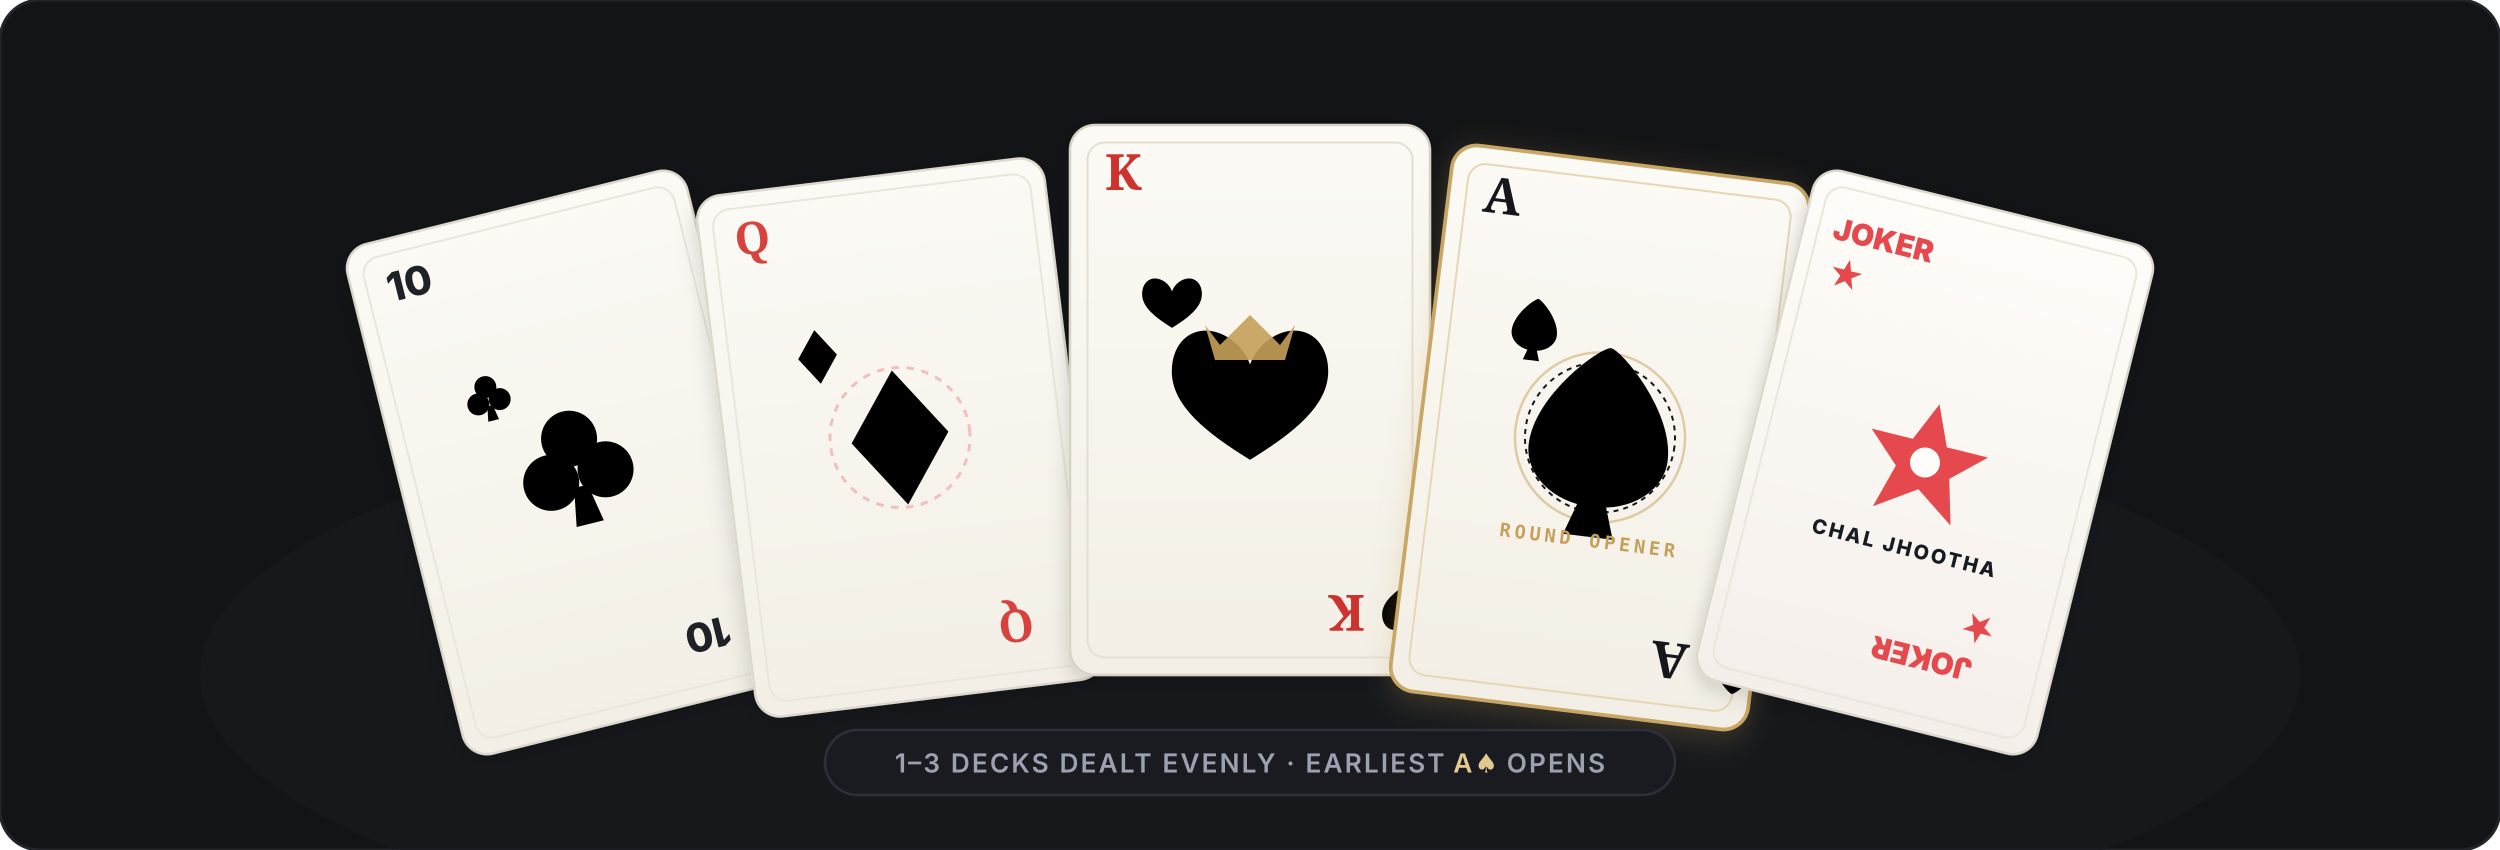
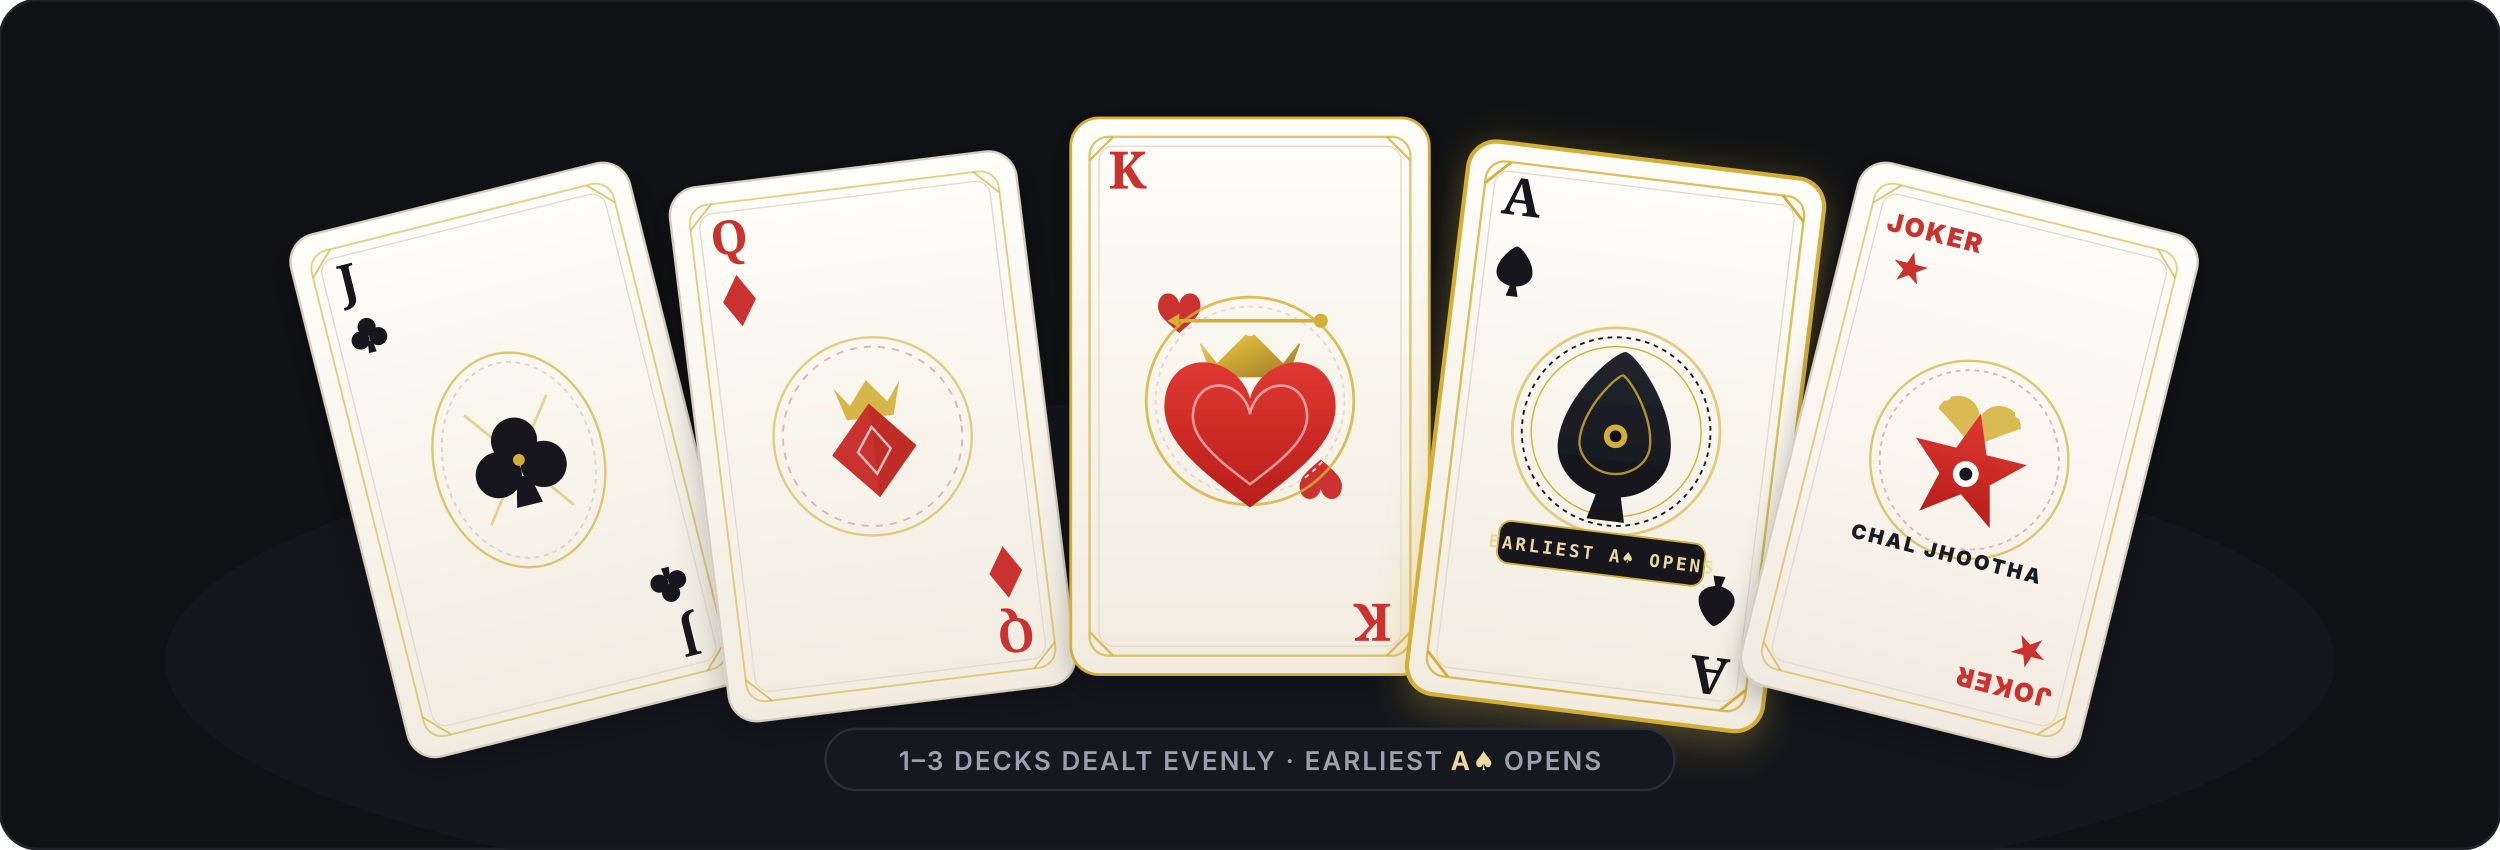
- <svg xmlns="http://www.w3.org/2000/svg" viewBox="0 0 1000 340" width="1000" height="340">
+ <svg xmlns="http://www.w3.org/2000/svg" viewBox="0 0 1060 360" width="1060" height="360">
  <defs>
-     <linearGradient id="cardIvory" x1="0%" y1="0%" x2="0%" y2="100%">
-       <stop offset="0%" stop-color="#FCFAF5" />
-       <stop offset="100%" stop-color="#F3EFE6" />
+     <linearGradient id="ivoryCard" x1="0%" y1="0%" x2="0%" y2="100%">
+       <stop offset="0%" stop-color="#FFFEFA" />
+       <stop offset="40%" stop-color="#F9F6EE" />
+       <stop offset="100%" stop-color="#F2ECE0" />
    </linearGradient>
-     <linearGradient id="cardJoker" x1="0%" y1="0%" x2="0%" y2="100%">
+     <linearGradient id="jokerCard" x1="0%" y1="0%" x2="0%" y2="100%">
      <stop offset="0%" stop-color="#FFFDF9" />
-       <stop offset="100%" stop-color="#F5EFEB" />
+       <stop offset="50%" stop-color="#FAF5EE" />
+       <stop offset="100%" stop-color="#F2EAE0" />
    </linearGradient>
-     <filter id="cardShadow" x="-15%" y="-10%" width="135%" height="135%">
-       <feDropShadow dx="0" dy="12" stdDeviation="14" flood-color="#000000" flood-opacity="0.32" />
-       <feDropShadow dx="0" dy="2" stdDeviation="4" flood-color="#000000" flood-opacity="0.18" />
+     <linearGradient id="goldFoil" x1="0%" y1="0%" x2="100%" y2="100%">
+       <stop offset="0%" stop-color="#EED8A1" />
+       <stop offset="40%" stop-color="#D4AF37" />
+       <stop offset="100%" stop-color="#9C7726" />
+     </linearGradient>
+     <linearGradient id="redGrad" x1="0%" y1="0%" x2="0%" y2="100%">
+       <stop offset="0%" stop-color="#E03833" />
+       <stop offset="100%" stop-color="#B81E1A" />
+     </linearGradient>
+     <linearGradient id="blackGrad" x1="0%" y1="0%" x2="0%" y2="100%">
+       <stop offset="0%" stop-color="#22252E" />
+       <stop offset="100%" stop-color="#121318" />
+     </linearGradient>
+     <filter id="softCardShadow" x="-20%" y="-15%" width="140%" height="140%">
+       <feDropShadow dx="0" dy="16" stdDeviation="16" flood-color="#000000" flood-opacity="0.45" />
+       <feDropShadow dx="0" dy="4" stdDeviation="6" flood-color="#000000" flood-opacity="0.25" />
    </filter>
-     <filter id="heroShadow" x="-20%" y="-15%" width="145%" height="145%">
-       <feDropShadow dx="0" dy="16" stdDeviation="20" flood-color="#000000" flood-opacity="0.4" />
-       <feDropShadow dx="0" dy="3" stdDeviation="6" flood-color="#C5A059" flood-opacity="0.25" />
+     <filter id="aceGlowShadow" x="-25%" y="-20%" width="150%" height="150%">
+       <feDropShadow dx="0" dy="20" stdDeviation="22" flood-color="#000000" flood-opacity="0.55" />
+       <feDropShadow dx="0" dy="4" stdDeviation="8" flood-color="#D4AF37" flood-opacity="0.35" />
    </filter>
-     <g id="spade">
-       <path d="M 0,-18 C -2,-18 -14,-7 -14,3 C -14,9 -8,14 0,14 C 8,14 14,9 14,3 C 14,-7 2,-18 0,-18 Z M -2,11 L -5,20 L 5,20 L 2,11 Z" fill="currentColor" />
+   </defs>
+   <rect width="1060" height="360" rx="16" fill="#101114" stroke="#1F2128" stroke-width="1.2" />
+   <ellipse cx="530" cy="280" rx="460" ry="110" fill="#161820" opacity="0.7" />
+   <g transform="translate(220, 195) rotate(-14)" filter="url(#softCardShadow)">
+     <rect x="-74" y="-114" width="148" height="228" rx="12" fill="url(#ivoryCard)" stroke="#D6CFBF" stroke-width="1" />
+     <rect x="-66" y="-106" width="132" height="212" rx="8" fill="none" stroke="#D4AF37" stroke-width="0.8" opacity="0.6" />
+     <rect x="-62" y="-102" width="124" height="204" rx="6" fill="none" stroke="#E2DCCE" stroke-width="0.6" />
+     <path d="M-66,-96 L-56,-106 M66,-96 L56,-106 M-66,96 L-56,106 M66,96 L56,106" stroke="#D4AF37" stroke-width="0.8" opacity="0.7" />
+     <text x="-56" y="-84" font-family="'Georgia', serif" font-size="20" font-weight="bold" fill="#16181F">J</text>
+     <g transform="translate(-49, -67) scale(0.55)" fill="#16181F">
+       <circle cx="0" cy="-6" r="7" />
+       <circle cx="-7" cy="3" r="7" />
+       <circle cx="7" cy="3" r="7" />
+       <path d="M -2,5 L -3,14 L 3,14 L 2,5 Z" />
    </g>
-     <g id="heart">
-       <path d="M 0,-6 C -2,-12 -8,-16 -13,-16 C -19,-16 -23,-11 -23,-4 C -23,6 -13,14 0,22 C 13,14 23,6 23,-4 C 23,-11 19,-16 13,-16 C 8,-16 2,-12 0,-6 Z" fill="currentColor" transform="scale(0.8)" />
+     <g transform="rotate(180)">
+       <text x="-56" y="-84" font-family="'Georgia', serif" font-size="20" font-weight="bold" fill="#16181F">J</text>
+       <g transform="translate(-49, -67) scale(0.55)" fill="#16181F">
+         <circle cx="0" cy="-6" r="7" />
+         <circle cx="-7" cy="3" r="7" />
+         <circle cx="7" cy="3" r="7" />
+         <path d="M -2,5 L -3,14 L 3,14 L 2,5 Z" />
+       </g>
    </g>
-     <g id="diamond">
-       <path d="M 0,-18 L 13,0 L 0,18 L -13,0 Z" fill="currentColor" />
-     </g>
-     <g id="club">
-       <circle cx="0" cy="-7" r="8" fill="currentColor" />
-       <circle cx="-8" cy="4" r="8" fill="currentColor" />
-       <circle cx="8" cy="4" r="8" fill="currentColor" />
-       <path d="M -2,7 L -4,18 L 4,18 L 2,7 Z" fill="currentColor" />
-     </g>
-   </defs>
-   <rect width="1000" height="340" rx="16" fill="#131417" stroke="#22242A" stroke-width="1.2" />
-   <ellipse cx="500" cy="270" rx="420" ry="120" fill="#181A20" opacity="0.6" />
-   <g transform="translate(230, 185) rotate(-14)" filter="url(#cardShadow)">
-     <rect x="-70" y="-105" width="140" height="210" rx="10" fill="url(#cardIvory)" stroke="#DDD8CD" stroke-width="1" />
-     <rect x="-64" y="-99" width="128" height="198" rx="7" fill="none" stroke="#EAE6DC" stroke-width="0.8" />
-     <g fill="#1F2128" font-family="-apple-system, BlinkMacSystemFont, 'Inter', sans-serif">
-       <text x="-56" y="-80" font-size="16" font-weight="800">10</text>
-       <use href="#club" x="-50" y="-62" transform="scale(0.55)" />
-       <text x="56" y="86" font-size="16" font-weight="800" transform="rotate(180 50 80)">10</text>
-       <use href="#club" x="50" y="62" transform="rotate(180 50 62) scale(0.55)" />
-     </g>
-     <g fill="#1F2128" transform="translate(0, 0)">
-       <use href="#club" transform="scale(1.4)" />
+     <g transform="translate(0, 0)">
+       <ellipse cx="0" cy="0" rx="36" ry="46" fill="none" stroke="#D4AF37" stroke-width="1" opacity="0.7" />
+       <ellipse cx="0" cy="0" rx="32" ry="42" fill="none" stroke="#DCD6C8" stroke-width="0.8" stroke-dasharray="2,2" />
+       <path d="M-18,-24 L18,24 M18,-24 L-18,24" stroke="#D4AF37" stroke-width="1.2" opacity="0.5" />
+       <g transform="scale(1.4)" fill="#16181F">
+         <circle cx="0" cy="-6" r="7" />
+         <circle cx="-7" cy="3" r="7" />
+         <circle cx="7" cy="3" r="7" />
+         <path d="M -2,5 L -4,14 L 4,14 L 2,5 Z" />
+       </g>
+       <circle cx="0" cy="0" r="2.5" fill="#D4AF37" />
    </g>
  </g>
-   <g transform="translate(360, 175) rotate(-7)" filter="url(#cardShadow)">
-     <rect x="-70" y="-105" width="140" height="210" rx="10" fill="url(#cardIvory)" stroke="#DDD8CD" stroke-width="1" />
-     <rect x="-64" y="-99" width="128" height="198" rx="7" fill="none" stroke="#EAE6DC" stroke-width="0.8" />
-     <g fill="#D8433E" font-family="'Georgia', serif">
-       <text x="-56" y="-80" font-size="18" font-weight="bold">Q</text>
-       <use href="#diamond" x="-48" y="-60" transform="scale(0.6)" />
-       <text x="56" y="86" font-size="18" font-weight="bold" transform="rotate(180 50 80)">Q</text>
-       <use href="#diamond" x="48" y="60" transform="rotate(180 48 60) scale(0.6)" />
+   <g transform="translate(370, 185) rotate(-7)" filter="url(#softCardShadow)">
+     <rect x="-74" y="-114" width="148" height="228" rx="12" fill="url(#ivoryCard)" stroke="#D6CFBF" stroke-width="1" />
+     <rect x="-66" y="-106" width="132" height="212" rx="8" fill="none" stroke="#D4AF37" stroke-width="0.8" opacity="0.6" />
+     <rect x="-62" y="-102" width="124" height="204" rx="6" fill="none" stroke="#E2DCCE" stroke-width="0.6" />
+     <path d="M-66,-96 L-56,-106 M66,-96 L56,-106 M-66,96 L-56,106 M66,96 L56,106" stroke="#D4AF37" stroke-width="0.8" opacity="0.7" />
+     <text x="-58" y="-84" font-family="'Georgia', serif" font-size="20" font-weight="bold" fill="#C9322E">Q</text>
+     <path d="M-49,-75 L-42,-64 L-49,-53 L-56,-64 Z" fill="#C9322E" />
+     <g transform="rotate(180)">
+       <text x="-58" y="-84" font-family="'Georgia', serif" font-size="20" font-weight="bold" fill="#C9322E">Q</text>
+       <path d="M-49,-75 L-42,-64 L-49,-53 L-56,-64 Z" fill="#C9322E" />
    </g>
-     <g fill="#D8433E" transform="translate(0, 0)">
-       <use href="#diamond" transform="scale(1.5)" />
-       <circle cx="0" cy="0" r="28" fill="none" stroke="#F0C0BE" stroke-width="1.2" stroke-dasharray="3,3" />
+     <g transform="translate(0, 0)">
+       <circle cx="0" cy="0" r="42" fill="none" stroke="#D4AF37" stroke-width="1" opacity="0.6" />
+       <circle cx="0" cy="0" r="38" fill="none" stroke="#E5B2B0" stroke-width="0.8" stroke-dasharray="3,3" />
+       <path d="M -14,-22 L -8,-14 L 0,-24 L 8,-14 L 14,-22 L 10,-8 L -10,-8 Z" fill="#D4AF37" opacity="0.9" />
+       <path d="M 0,-14 L 18,6 L 0,26 L -18,6 Z" fill="#C9322E" />
+       <path d="M 0,-14 L 0,26 L 18,6 Z" fill="#A8201C" opacity="0.3" />
+       <path d="M 0,-4 L 7,6 L 0,16 L -7,6 Z" fill="none" stroke="#F5C2C0" stroke-width="1" />
    </g>
  </g>
-   <g transform="translate(500, 160)" filter="url(#cardShadow)">
-     <rect x="-72" y="-110" width="144" height="220" rx="10" fill="url(#cardIvory)" stroke="#D8D2C5" stroke-width="1" />
-     <rect x="-65" y="-103" width="130" height="206" rx="7" fill="none" stroke="#E5DFD3" stroke-width="0.8" />
-     <g fill="#CC332D" font-family="'Georgia', serif">
-       <text x="-58" y="-84" font-size="20" font-weight="bold">K</text>
-       <use href="#heart" x="-48" y="-62" transform="scale(0.65)" />
-       <text x="58" y="90" font-size="20" font-weight="bold" transform="rotate(180 52 84)">K</text>
-       <use href="#heart" x="48" y="62" transform="rotate(180 48 62) scale(0.65)" />
+   <g transform="translate(530, 168)" filter="url(#softCardShadow)">
+     <rect x="-76" y="-118" width="152" height="236" rx="12" fill="url(#ivoryCard)" stroke="#D4AF37" stroke-width="1.2" />
+     <rect x="-68" y="-110" width="136" height="220" rx="8" fill="none" stroke="#D4AF37" stroke-width="1" opacity="0.7" />
+     <rect x="-64" y="-106" width="128" height="212" rx="6" fill="none" stroke="#E2DCCE" stroke-width="0.6" />
+     <path d="M-68,-100 L-58,-110 M68,-100 L58,-110 M-68,100 L-58,110 M68,100 L58,110" stroke="#D4AF37" stroke-width="1" opacity="0.8" />
+     <text x="-60" y="-88" font-family="'Georgia', serif" font-size="22" font-weight="bold" fill="#C9322E">K</text>
+     <path d="M -50,-74 C -51,-78 -54,-81 -58,-81 C -62,-81 -65,-77 -65,-72 C -65,-65 -58,-60 -50,-53 C -42,-60 -35,-65 -35,-72 C -35,-77 -38,-81 -42,-81 C -46,-81 -49,-78 -50,-74 Z" fill="#C9322E" transform="translate(0, 5) scale(0.6)" />
+     <g transform="rotate(180)">
+       <text x="-60" y="-88" font-family="'Georgia', serif" font-size="22" font-weight="bold" fill="#C9322E">K</text>
+       <path d="M -50,-74 C -51,-78 -54,-81 -58,-81 C -62,-81 -65,-77 -65,-72 C -65,-65 -58,-60 -50,-53 C -42,-60 -35,-65 -35,-72 C -35,-77 -38,-81 -42,-81 C -46,-81 -49,-78 -50,-74 Z" fill="#C9322E" transform="translate(0, 5) scale(0.6)" />
    </g>
-     <g fill="#CC332D" transform="translate(0, -6)">
-       <use href="#heart" transform="scale(1.7)" />
-       <path d="M-18,-24 L-12,-16 L0,-28 L12,-16 L18,-24 L14,-10 L-14,-10 Z" fill="#C5A059" opacity="0.9" />
+     <g transform="translate(0, -4)">
+       <circle cx="0" cy="6" r="44" fill="none" stroke="#D4AF37" stroke-width="1.2" opacity="0.8" />
+       <circle cx="0" cy="6" r="40" fill="none" stroke="#E2DCCE" stroke-width="0.8" stroke-dasharray="2,2" />
+       <line x1="-30" y1="-28" x2="30" y2="-28" stroke="#D4AF37" stroke-width="1.5" />
+       <polygon points="-30,-31 -35,-28 -30,-25" fill="#D4AF37" />
+       <circle cx="30" cy="-28" r="3" fill="#D4AF37" />
+       <path d="M -22,-20 L -14,-10 L 0,-24 L 14,-10 L 22,-20 L 16,-4 L -16,-4 Z" fill="url(#goldFoil)" />
+       <circle cx="-22" cy="-20" r="2" fill="#FAF5EE" />
+       <circle cx="0" cy="-24" r="2.5" fill="#FAF5EE" />
+       <circle cx="22" cy="-20" r="2" fill="#FAF5EE" />
+       <g transform="translate(0, 16) scale(1.1)">
+         <path d="M 0,-10 C -2,-18 -10,-24 -18,-24 C -27,-24 -33,-17 -33,-7 C -33,7 -19,18 0,32 C 19,18 33,7 33,-7 C 33,-17 27,-24 18,-24 C 10,-24 2,-18 0,-10 Z" fill="url(#redGrad)" />
+         <path d="M 0,-4 C -1,-10 -6,-15 -12,-15 C -18,-15 -22,-10 -22,-3 C -22,6 -12,14 0,23 C 12,14 22,6 22,-3 C 22,-10 18,-15 12,-15 C 6,-15 1,-10 0,-4 Z" fill="none" stroke="#FCE8E6" stroke-width="1" opacity="0.6" />
+       </g>
    </g>
  </g>
-   <g transform="translate(640, 175) rotate(7)" filter="url(#heroShadow)">
-     <rect x="-72" y="-110" width="144" height="220" rx="10" fill="url(#cardIvory)" stroke="#C8A663" stroke-width="1.5" />
-     <rect x="-65" y="-103" width="130" height="206" rx="7" fill="none" stroke="#E6D7B5" stroke-width="0.8" />
-     <g fill="#16181E" font-family="'Georgia', serif">
-       <text x="-58" y="-84" font-size="20" font-weight="bold">A</text>
-       <use href="#spade" x="-48" y="-62" transform="scale(0.65)" />
-       <text x="58" y="90" font-size="20" font-weight="bold" transform="rotate(180 52 84)">A</text>
-       <use href="#spade" x="48" y="62" transform="rotate(180 48 62) scale(0.65)" />
+   <g transform="translate(685, 185) rotate(7)" filter="url(#aceGlowShadow)">
+     <rect x="-76" y="-118" width="152" height="236" rx="12" fill="url(#ivoryCard)" stroke="#D4AF37" stroke-width="1.8" />
+     <rect x="-68" y="-110" width="136" height="220" rx="8" fill="none" stroke="#D4AF37" stroke-width="1" opacity="0.8" />
+     <rect x="-64" y="-106" width="128" height="212" rx="6" fill="none" stroke="#E2DCCE" stroke-width="0.6" />
+     <path d="M-68,-100 L-58,-110 M68,-100 L58,-110 M-68,100 L-58,110 M68,100 L58,110" stroke="#D4AF37" stroke-width="1.2" />
+     <text x="-60" y="-88" font-family="'Georgia', serif" font-size="22" font-weight="bold" fill="#14161E">A</text>
+     <path d="M -50,-78 C -52,-78 -59,-71 -59,-65 C -59,-61 -55,-58 -50,-58 C -45,-58 -41,-61 -41,-65 C -41,-71 -48,-78 -50,-78 Z M -51,-60 L -53,-53 L -47,-53 L -49,-60 Z" fill="#14161E" transform="scale(0.85) translate(-10, -10)" />
+     <g transform="rotate(180)">
+       <text x="-60" y="-88" font-family="'Georgia', serif" font-size="22" font-weight="bold" fill="#14161E">A</text>
+       <path d="M -50,-78 C -52,-78 -59,-71 -59,-65 C -59,-61 -55,-58 -50,-58 C -45,-58 -41,-61 -41,-65 C -41,-71 -48,-78 -50,-78 Z M -51,-60 L -53,-53 L -47,-53 L -49,-60 Z" fill="#14161E" transform="scale(0.85) translate(-10, -10)" />
    </g>
-     <g fill="#16181E" transform="translate(0, 0)">
-       <circle cx="0" cy="0" r="34" fill="none" stroke="#C5A059" stroke-width="1" opacity="0.5" />
-       <circle cx="0" cy="0" r="30" fill="none" stroke="#16181E" stroke-width="0.8" stroke-dasharray="2,2" />
-       <use href="#spade" transform="scale(2)" />
-       <text x="0" y="44" font-family="monospace" font-size="7.5" font-weight="700" fill="#C5A059" text-anchor="middle" letter-spacing="0.2em">
-         ROUND OPENER
-       </text>
+     <g transform="translate(0, -2)">
+       <circle cx="0" cy="0" r="44" fill="none" stroke="#D4AF37" stroke-width="1.2" opacity="0.6" />
+       <circle cx="0" cy="0" r="40" fill="none" stroke="#161820" stroke-width="0.8" stroke-dasharray="2,2" />
+       <circle cx="0" cy="0" r="36" fill="none" stroke="#D4AF37" stroke-width="0.6" />
+       <path d="M 0,-34 C -4,-34 -24,-13 -24,7 C -24,19 -13,28 0,28 C 13,28 24,19 24,7 C 24,-13 4,-34 0,-34 Z M -4,22 L -8,38 L 8,38 L 4,22 Z" fill="url(#blackGrad)" />
+       <path d="M 0,-24 C -2,-24 -15,-9 -15,5 C -15,12 -8,18 0,18 C 8,18 15,12 15,5 C 15,-9 2,-24 0,-24 Z" fill="none" stroke="#D4AF37" stroke-width="1" opacity="0.8" />
+       <circle cx="0" cy="2" r="5" fill="#D4AF37" />
+       <circle cx="0" cy="2" r="2.5" fill="#101114" />
+       <g transform="translate(0, 52)">
+         <rect x="-44" y="-9" width="88" height="18" rx="5" fill="#14161F" stroke="#D4AF37" stroke-width="0.8" />
+         <text x="0" y="3" font-family="ui-monospace, monospace" font-size="7.5" font-weight="800" fill="#EED8A1" text-anchor="middle" letter-spacing="0.16em">
+           EARLIEST A♠ OPENS
+         </text>
+       </g>
    </g>
  </g>
-   <g transform="translate(770, 185) rotate(14)" filter="url(#cardShadow)">
-     <rect x="-70" y="-105" width="140" height="210" rx="10" fill="url(#cardJoker)" stroke="#DDD8CD" stroke-width="1" />
-     <rect x="-64" y="-99" width="128" height="198" rx="7" fill="none" stroke="#EAE6DC" stroke-width="0.8" />
-     <g fill="#E5484D" font-family="-apple-system, BlinkMacSystemFont, sans-serif">
-       <text x="-58" y="-78" font-size="12" font-weight="900">JOKER</text>
-       <text x="-56" y="-60" font-size="14" font-weight="bold">★</text>
-       <text x="58" y="84" font-size="12" font-weight="900" transform="rotate(180 48 78)">JOKER</text>
-       <text x="56" y="66" font-size="14" font-weight="bold" transform="rotate(180 50 60)">★</text>
+   <g transform="translate(835, 195) rotate(14)" filter="url(#softCardShadow)">
+     <rect x="-74" y="-114" width="148" height="228" rx="12" fill="url(#jokerCard)" stroke="#D6CFBF" stroke-width="1" />
+     <rect x="-66" y="-106" width="132" height="212" rx="8" fill="none" stroke="#D4AF37" stroke-width="0.8" opacity="0.6" />
+     <rect x="-62" y="-102" width="124" height="204" rx="6" fill="none" stroke="#E2DCCE" stroke-width="0.6" />
+     <path d="M-66,-96 L-56,-106 M66,-96 L56,-106 M-66,96 L-56,106 M66,96 L56,106" stroke="#D4AF37" stroke-width="0.8" opacity="0.7" />
+     <text x="-58" y="-86" font-family="-apple-system, BlinkMacSystemFont, sans-serif" font-size="11" font-weight="900" fill="#C9322E" letter-spacing="0.08em">JOKER</text>
+     <text x="-52" y="-68" font-size="16" font-weight="bold" fill="#C9322E">★</text>
+     <g transform="rotate(180)">
+       <text x="-58" y="-86" font-family="-apple-system, BlinkMacSystemFont, sans-serif" font-size="11" font-weight="900" fill="#C9322E" letter-spacing="0.08em">JOKER</text>
+       <text x="-52" y="-68" font-size="16" font-weight="bold" fill="#C9322E">★</text>
    </g>
-     <g fill="#E5484D" transform="translate(0, 0)">
-       <polygon points="0,-24 7,-8 24,-8 11,4 16,22 0,11 -16,22 -11,4 -24,-8 -7,-8" fill="#E5484D" />
-       <circle cx="0" cy="0" r="6" fill="#FFFDF9" />
-       <text x="0" y="38" font-family="-apple-system, BlinkMacSystemFont, sans-serif" font-size="8" font-weight="800" fill="#181A20" text-anchor="middle" letter-spacing="0.12em">
+     <g transform="translate(0, 0)">
+       <circle cx="0" cy="0" r="42" fill="none" stroke="#D4AF37" stroke-width="1" opacity="0.7" />
+       <circle cx="0" cy="0" r="38" fill="none" stroke="#E5B5B2" stroke-width="0.8" stroke-dasharray="2,2" />
+       <path d="M -18,-18 C -16,-28 -2,-28 0,-18 C 2,-28 16,-28 18,-18 C 8,-12 4,-8 0,-6 C -4,-8 -8,-12 -18,-18 Z" fill="#D4AF37" opacity="0.85" />
+       <circle cx="-16" cy="-24" r="2" fill="#FAF5EE" />
+       <circle cx="16" cy="-24" r="2" fill="#FAF5EE" />
+       <g transform="translate(0, 4) scale(1.1)">
+         <polygon points="0,-22 6,-7 22,-7 10,4 14,20 0,10 -14,20 -10,4 -22,-7 -6,-7" fill="url(#redGrad)" />
+         <circle cx="0" cy="2" r="5" fill="#FFFDF9" />
+         <circle cx="0" cy="2" r="2.5" fill="#14161D" />
+       </g>
+       <text x="0" y="44" font-family="-apple-system, BlinkMacSystemFont, sans-serif" font-size="8.5" font-weight="900" fill="#181A20" text-anchor="middle" letter-spacing="0.14em">
        CHAL JHOOTHA
      </text>
    </g>
  </g>
-   <g transform="translate(500, 305)" text-anchor="middle">
-     <rect x="-170" y="-13" width="340" height="26" rx="13" fill="#191B21" stroke="#2D3039" stroke-width="1" />
-     <text x="0" y="4" font-family="-apple-system, BlinkMacSystemFont, sans-serif" font-size="10.5" font-weight="600" fill="#9BA1B0" letter-spacing="0.08em">
-       1–3 DECKS DEALT EVENLY  ·  EARLIEST <tspan fill="#E2C992">A♠</tspan> OPENS
+   <g transform="translate(530, 322)" text-anchor="middle">
+     <rect x="-180" y="-13" width="360" height="26" rx="13" fill="#16181F" stroke="#2B2E38" stroke-width="1" />
+     <text x="0" y="4.5" font-family="-apple-system, BlinkMacSystemFont, 'Inter', sans-serif" font-size="11" font-weight="600" fill="#9BA1B0" letter-spacing="0.08em">
+       1–3 DECKS DEALT EVENLY  ·  EARLIEST <tspan fill="#EED8A1" font-weight="bold">A♠</tspan> OPENS
    </text>
  </g>
</svg>
